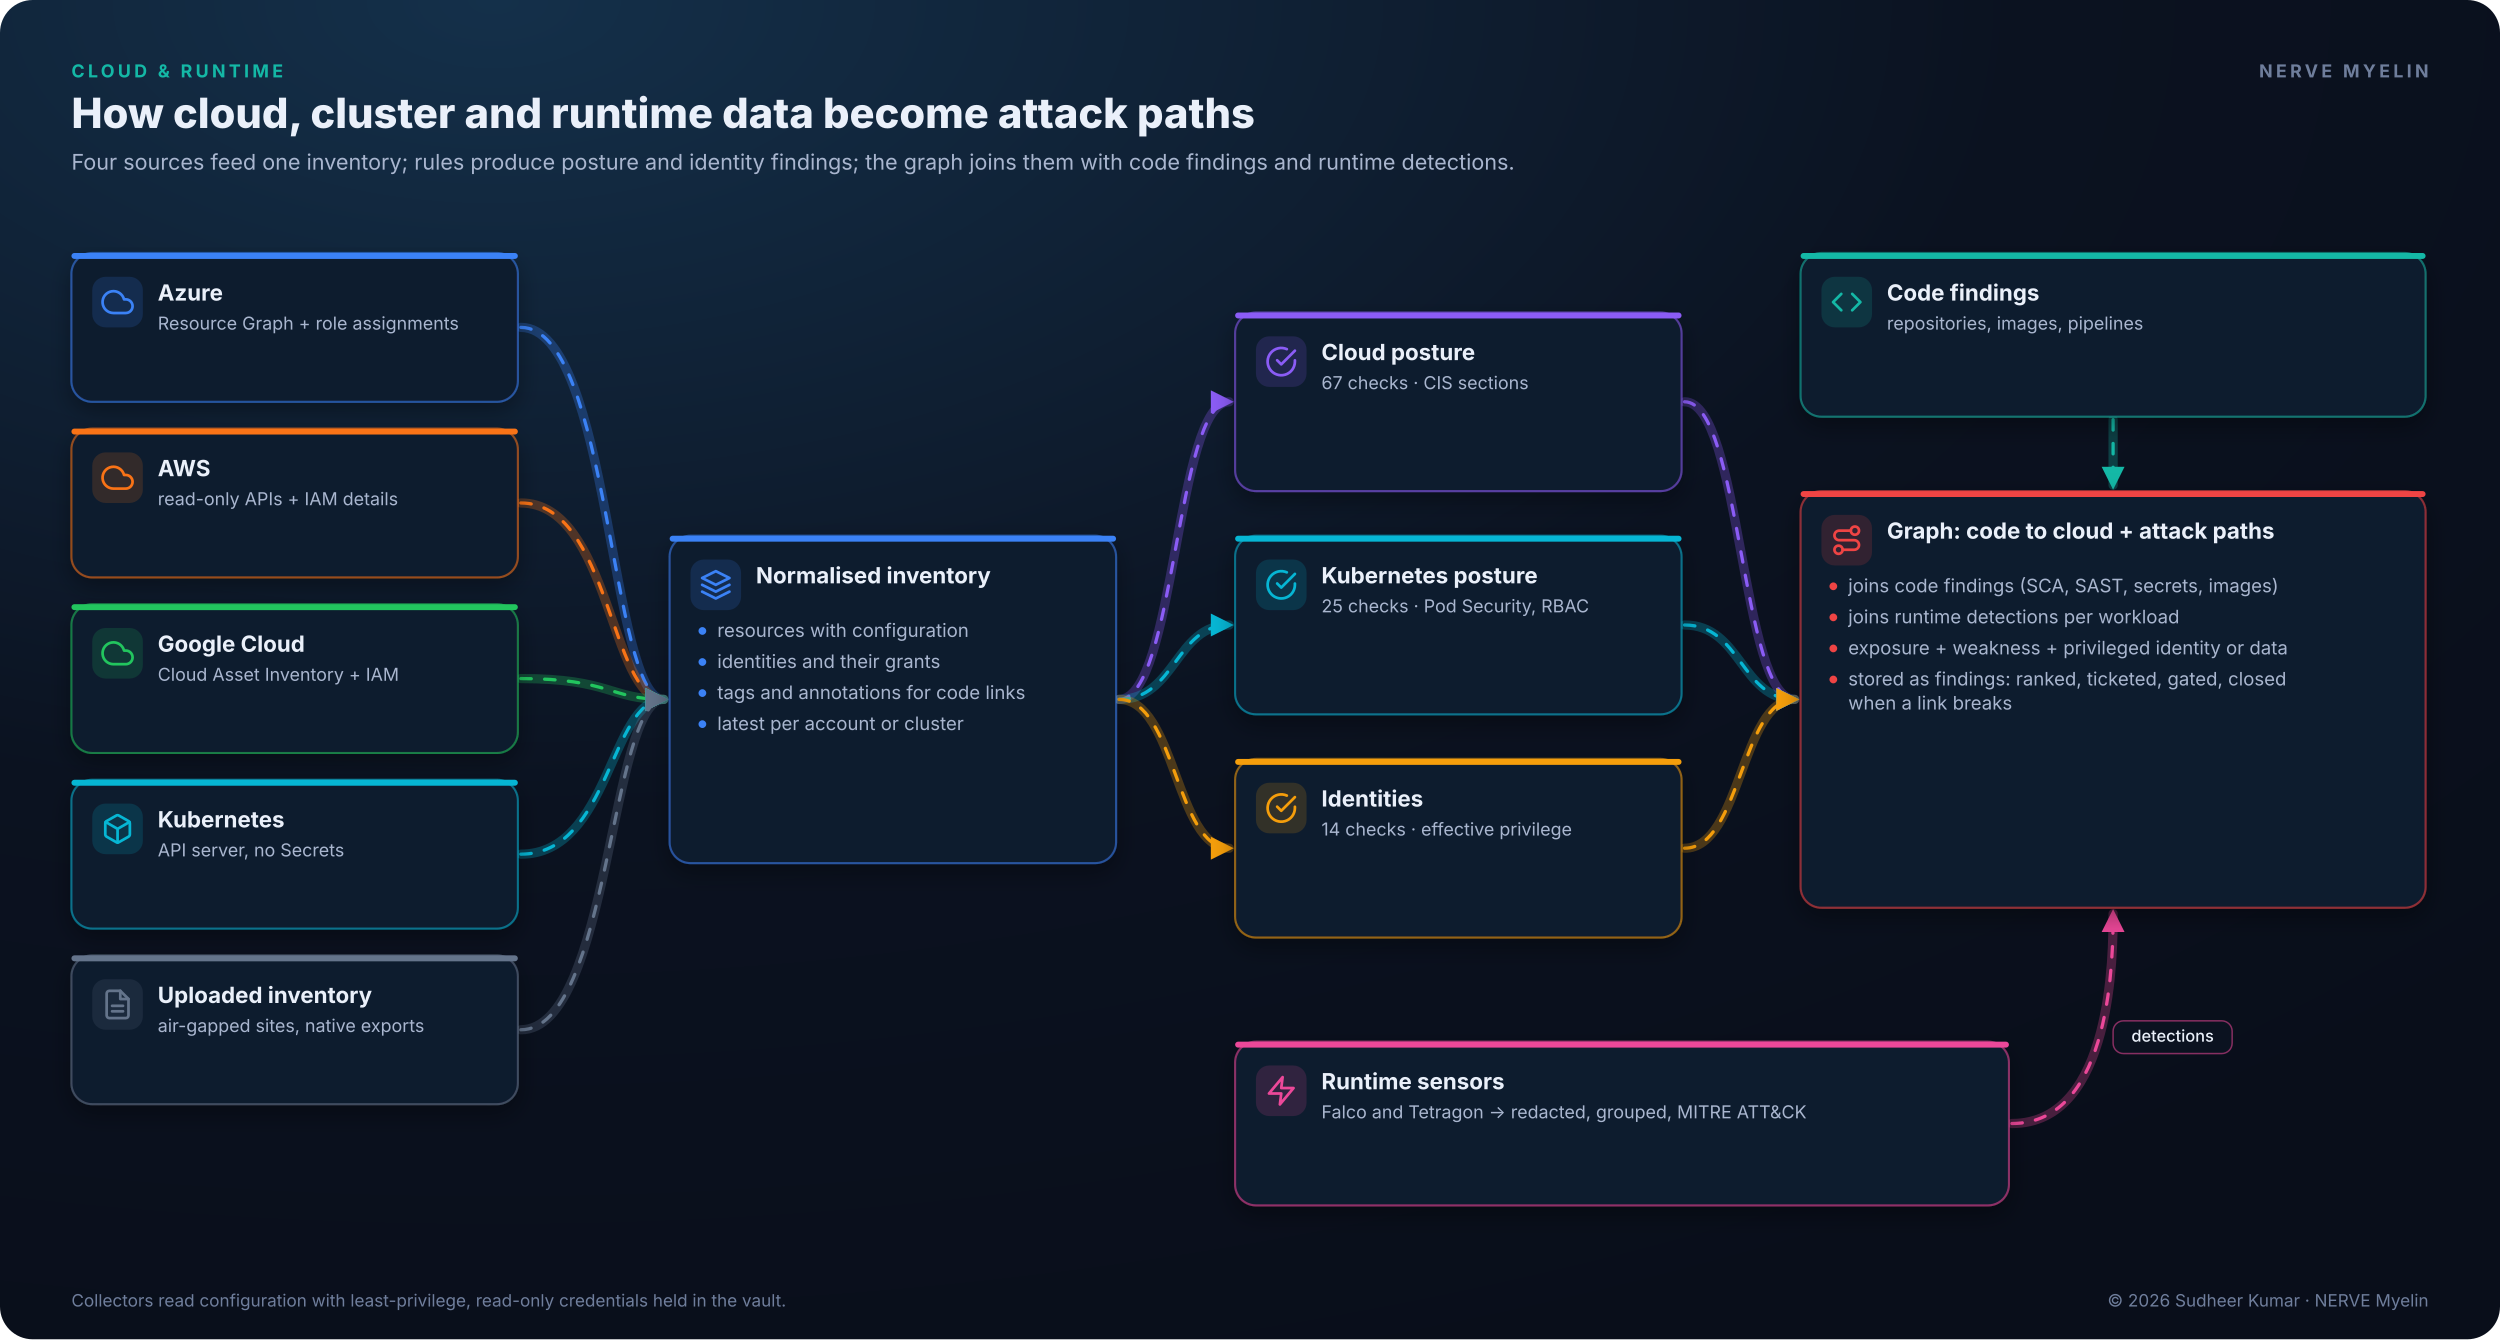
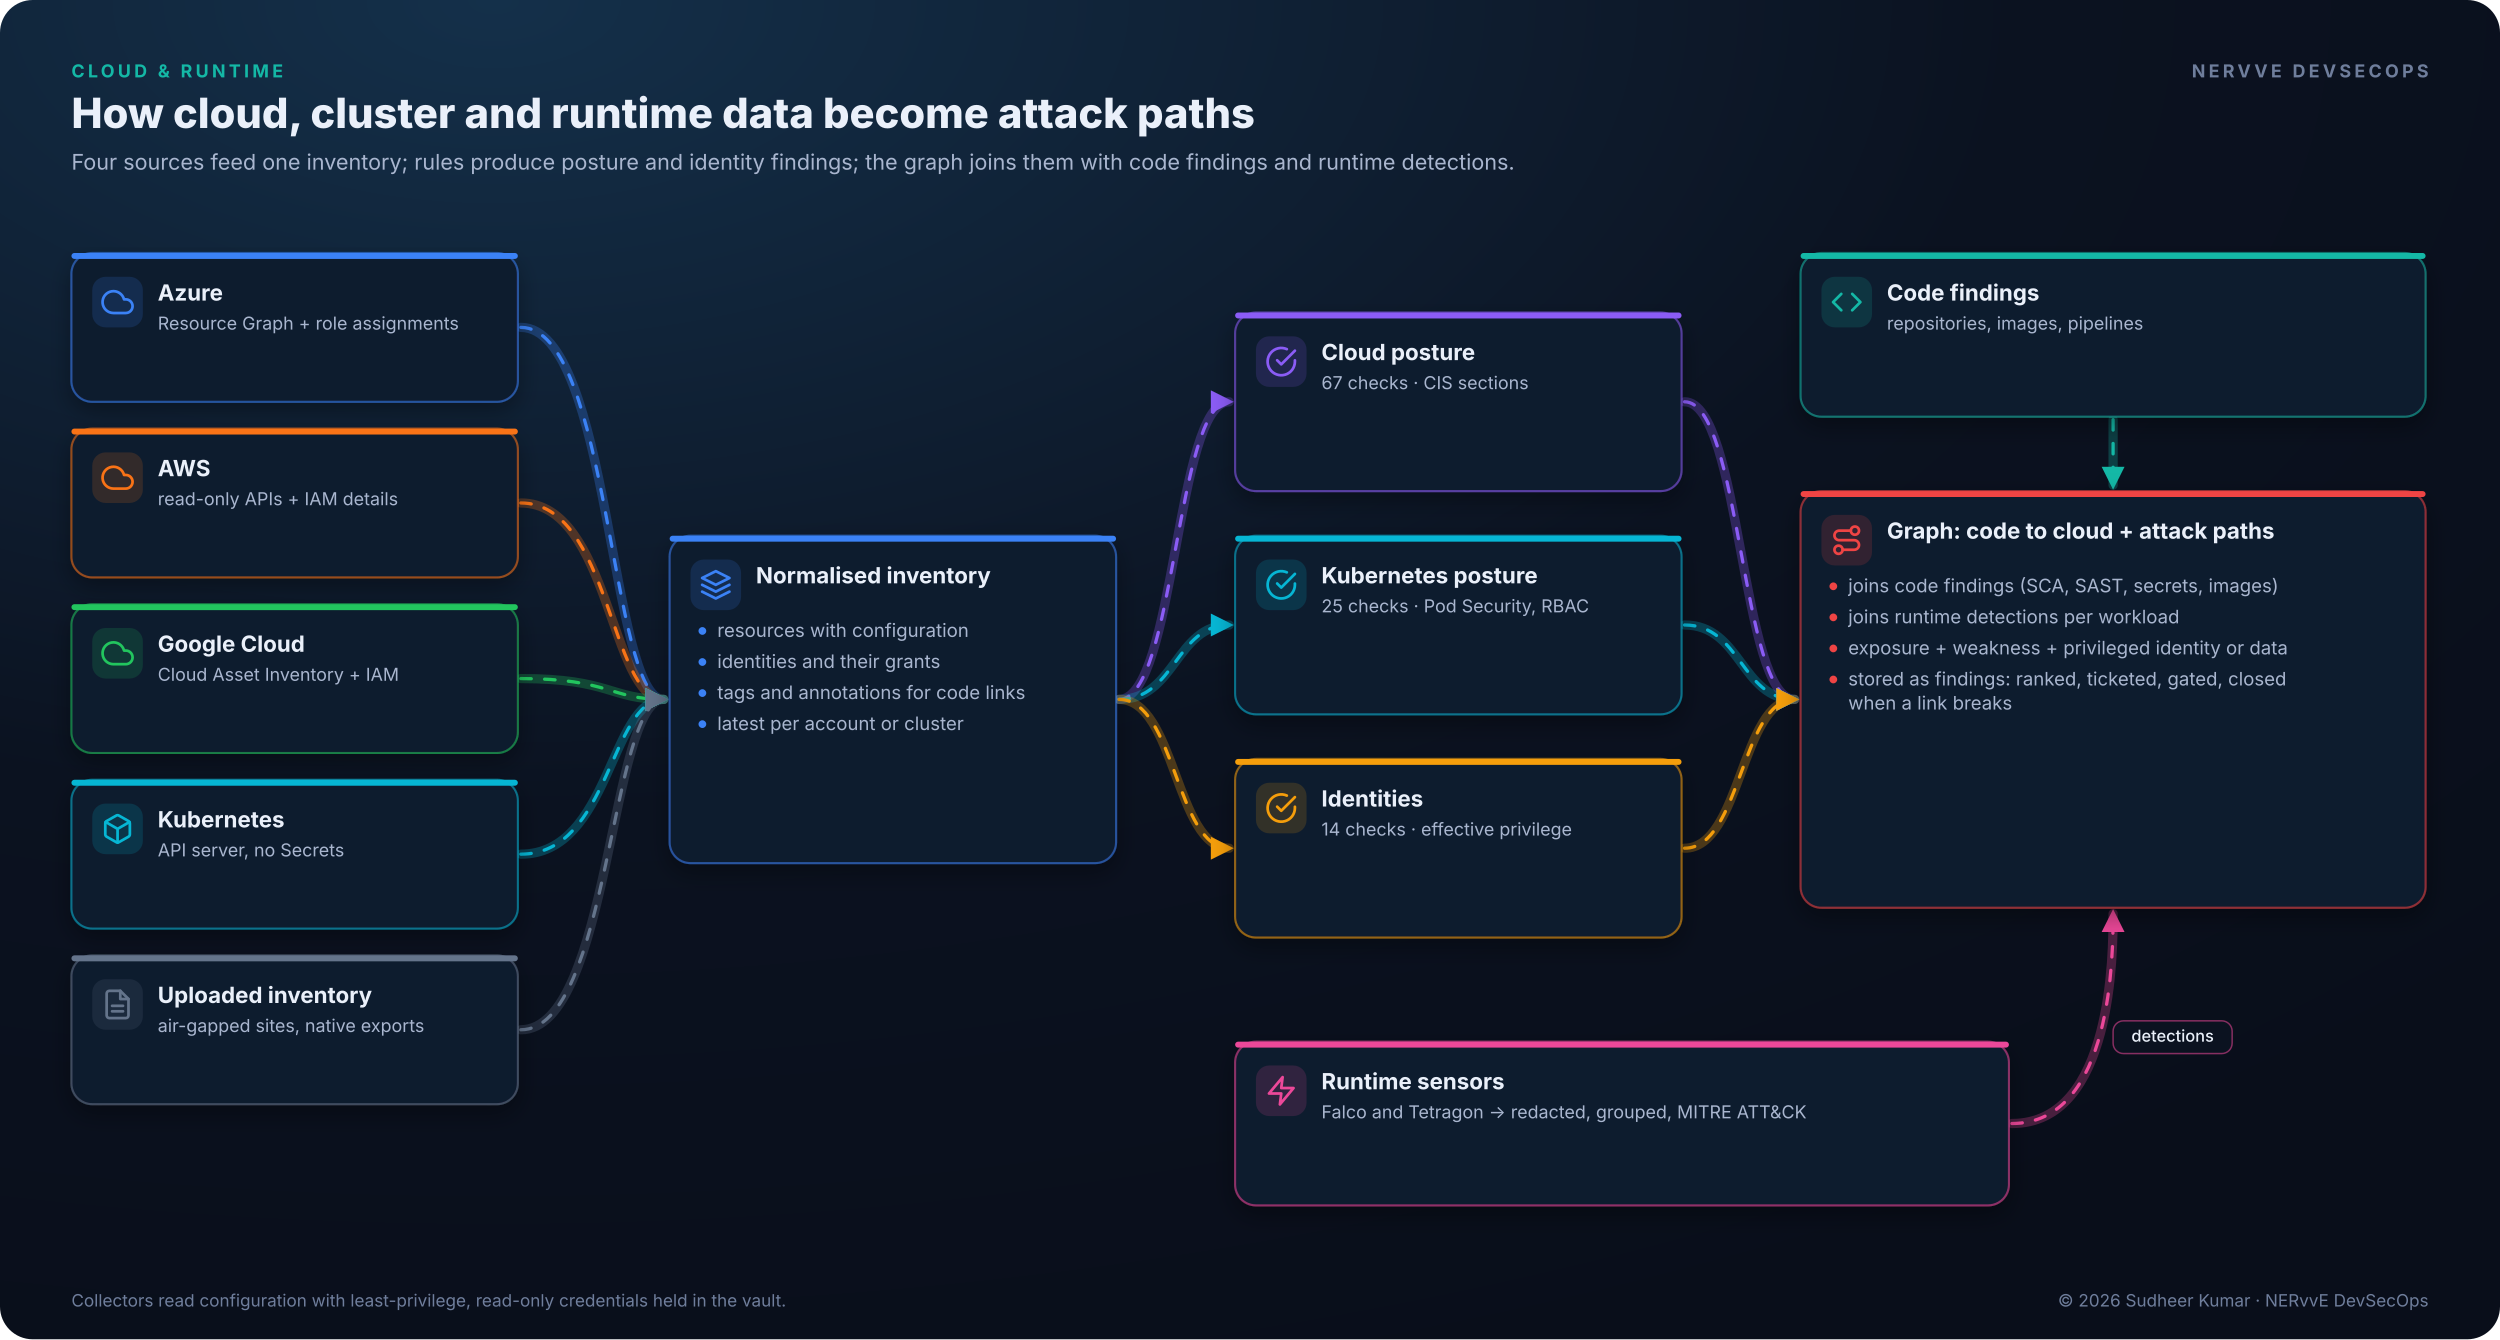
<svg xmlns="http://www.w3.org/2000/svg" viewBox="0 0 1680 900" width="1680" height="900" role="img" aria-labelledby="t d" font-family="Inter, 'Segoe UI', system-ui, -apple-system, Roboto, Arial, sans-serif">
  <style>.flow{stroke-dasharray:7 9;animation:fl 1.1s linear infinite}@keyframes fl{to{stroke-dashoffset:-32}}.pulse{animation:pu 2.4s ease-in-out infinite}@keyframes pu{50%{opacity:.45}}@media (prefers-reduced-motion:reduce){.flow,.pulse{animation:none}}</style>
  <defs>
    <marker id="ar06B6D4" viewBox="0 0 10 10" refX="8" refY="5" markerWidth="7" markerHeight="7" orient="auto-start-reverse">
      <path d="M0 0L10 5L0 10z" fill="#06B6D4" />
    </marker>
    <marker id="ar14B8A6" viewBox="0 0 10 10" refX="8" refY="5" markerWidth="7" markerHeight="7" orient="auto-start-reverse">
      <path d="M0 0L10 5L0 10z" fill="#14B8A6" />
    </marker>
    <marker id="ar22C55E" viewBox="0 0 10 10" refX="8" refY="5" markerWidth="7" markerHeight="7" orient="auto-start-reverse">
      <path d="M0 0L10 5L0 10z" fill="#22C55E" />
    </marker>
    <marker id="ar3B82F6" viewBox="0 0 10 10" refX="8" refY="5" markerWidth="7" markerHeight="7" orient="auto-start-reverse">
      <path d="M0 0L10 5L0 10z" fill="#3B82F6" />
    </marker>
    <marker id="ar64748B" viewBox="0 0 10 10" refX="8" refY="5" markerWidth="7" markerHeight="7" orient="auto-start-reverse">
      <path d="M0 0L10 5L0 10z" fill="#64748B" />
    </marker>
    <marker id="ar8B5CF6" viewBox="0 0 10 10" refX="8" refY="5" markerWidth="7" markerHeight="7" orient="auto-start-reverse">
      <path d="M0 0L10 5L0 10z" fill="#8B5CF6" />
    </marker>
    <marker id="arEC4899" viewBox="0 0 10 10" refX="8" refY="5" markerWidth="7" markerHeight="7" orient="auto-start-reverse">
      <path d="M0 0L10 5L0 10z" fill="#EC4899" />
    </marker>
    <marker id="arF59E0B" viewBox="0 0 10 10" refX="8" refY="5" markerWidth="7" markerHeight="7" orient="auto-start-reverse">
      <path d="M0 0L10 5L0 10z" fill="#F59E0B" />
    </marker>
    <marker id="arF97316" viewBox="0 0 10 10" refX="8" refY="5" markerWidth="7" markerHeight="7" orient="auto-start-reverse">
      <path d="M0 0L10 5L0 10z" fill="#F97316" />
    </marker>
    <filter id="sh" x="-10%" y="-10%" width="120%" height="130%">
      <feDropShadow dx="0" dy="6" stdDeviation="8" flood-color="#000" flood-opacity=".35" />
    </filter>
    <radialGradient id="bgg" cx="20%" cy="0%" r="110%">
      <stop offset="0" stop-color="#14304A" />
      <stop offset=".55" stop-color="#0B1220" />
      <stop offset="1" stop-color="#090E1A" />
    </radialGradient>
    <linearGradient id="core" x1="0" y1="0" x2="1" y2="1">
      <stop offset="0" stop-color="#0F2A3F" />
      <stop offset="1" stop-color="#151C3A" />
    </linearGradient>
  </defs>
  <rect width="1680" height="900" rx="22" fill="url(#bgg)" />
  <path d="M350 220 C 410 220, 410 470, 446 470" fill="none" stroke="#3B82F6" stroke-opacity=".28" stroke-width="6.2" stroke-linecap="round" />
  <path d="M350 220 C 410 220, 410 470, 446 470" fill="none" stroke="#3B82F6" stroke-width="2.2" stroke-linecap="round" class="flow" marker-end="url(#ar3B82F6)" />
  <path d="M350 338 C 410 338, 410 470, 446 470" fill="none" stroke="#F97316" stroke-opacity=".28" stroke-width="6.2" stroke-linecap="round" />
  <path d="M350 338 C 410 338, 410 470, 446 470" fill="none" stroke="#F97316" stroke-width="2.2" stroke-linecap="round" class="flow" marker-end="url(#arF97316)" />
  <path d="M350 456 C 410 456, 410 470, 446 470" fill="none" stroke="#22C55E" stroke-opacity=".28" stroke-width="6.2" stroke-linecap="round" />
  <path d="M350 456 C 410 456, 410 470, 446 470" fill="none" stroke="#22C55E" stroke-width="2.2" stroke-linecap="round" class="flow" marker-end="url(#ar22C55E)" />
  <path d="M350 574 C 410 574, 410 470, 446 470" fill="none" stroke="#06B6D4" stroke-opacity=".28" stroke-width="6.2" stroke-linecap="round" />
  <path d="M350 574 C 410 574, 410 470, 446 470" fill="none" stroke="#06B6D4" stroke-width="2.2" stroke-linecap="round" class="flow" marker-end="url(#ar06B6D4)" />
  <path d="M350 692 C 410 692, 410 470, 446 470" fill="none" stroke="#64748B" stroke-opacity=".28" stroke-width="6.2" stroke-linecap="round" />
  <path d="M350 692 C 410 692, 410 470, 446 470" fill="none" stroke="#64748B" stroke-width="2.2" stroke-linecap="round" class="flow" marker-end="url(#ar64748B)" />
  <path d="M752 470 C 790 470, 790 270, 826 270" fill="none" stroke="#8B5CF6" stroke-opacity=".28" stroke-width="6.2" stroke-linecap="round" />
  <path d="M752 470 C 790 470, 790 270, 826 270" fill="none" stroke="#8B5CF6" stroke-width="2.2" stroke-linecap="round" class="flow" marker-end="url(#ar8B5CF6)" />
  <path d="M1132 270 C 1170 270, 1170 470, 1206 470" fill="none" stroke="#8B5CF6" stroke-opacity=".28" stroke-width="6.2" stroke-linecap="round" />
  <path d="M1132 270 C 1170 270, 1170 470, 1206 470" fill="none" stroke="#8B5CF6" stroke-width="2.2" stroke-linecap="round" class="flow" marker-end="url(#ar8B5CF6)" />
  <path d="M752 470 C 790 470, 790 420, 826 420" fill="none" stroke="#06B6D4" stroke-opacity=".28" stroke-width="6.2" stroke-linecap="round" />
  <path d="M752 470 C 790 470, 790 420, 826 420" fill="none" stroke="#06B6D4" stroke-width="2.2" stroke-linecap="round" class="flow" marker-end="url(#ar06B6D4)" />
  <path d="M1132 420 C 1170 420, 1170 470, 1206 470" fill="none" stroke="#06B6D4" stroke-opacity=".28" stroke-width="6.2" stroke-linecap="round" />
  <path d="M1132 420 C 1170 420, 1170 470, 1206 470" fill="none" stroke="#06B6D4" stroke-width="2.2" stroke-linecap="round" class="flow" marker-end="url(#ar06B6D4)" />
  <path d="M752 470 C 790 470, 790 570, 826 570" fill="none" stroke="#F59E0B" stroke-opacity=".28" stroke-width="6.2" stroke-linecap="round" />
  <path d="M752 470 C 790 470, 790 570, 826 570" fill="none" stroke="#F59E0B" stroke-width="2.2" stroke-linecap="round" class="flow" marker-end="url(#arF59E0B)" />
  <path d="M1132 570 C 1170 570, 1170 470, 1206 470" fill="none" stroke="#F59E0B" stroke-opacity=".28" stroke-width="6.2" stroke-linecap="round" />
  <path d="M1132 570 C 1170 570, 1170 470, 1206 470" fill="none" stroke="#F59E0B" stroke-width="2.2" stroke-linecap="round" class="flow" marker-end="url(#arF59E0B)" />
  <path d="M1352 755 C 1420 755, 1420 640, 1420 614" fill="none" stroke="#EC4899" stroke-opacity=".28" stroke-width="6.2" stroke-linecap="round" />
  <path d="M1352 755 C 1420 755, 1420 640, 1420 614" fill="none" stroke="#EC4899" stroke-width="2.2" stroke-linecap="round" class="flow" marker-end="url(#arEC4899)" />
  <path d="M1420 282 L1420 326" fill="none" stroke="#14B8A6" stroke-opacity=".28" stroke-width="6.2" stroke-linecap="round" />
  <path d="M1420 282 L1420 326" fill="none" stroke="#14B8A6" stroke-width="2.2" stroke-linecap="round" class="flow" marker-end="url(#ar14B8A6)" />
  <text x="48" y="52" font-size="12" fill="#14B8A6" font-weight="700" text-anchor="start" letter-spacing="2.2">
    <tspan x="48" dy="0.0">CLOUD &amp; RUNTIME</tspan>
  </text>
  <text x="48" y="86" font-size="28" fill="#EAF0FA" font-weight="800" text-anchor="start">
    <tspan x="48" dy="0.0">How cloud, cluster and runtime data become attack paths</tspan>
  </text>
  <text x="48" y="114" font-size="14.5" fill="#A9B6CF" font-weight="400" text-anchor="start">
    <tspan x="48" dy="0.0">Four sources feed one inventory; rules produce posture and identity findings; the graph joins them with code findings and runtime detections.</tspan>
  </text>
  <text x="1632" y="52" font-size="12" fill="#6F7E9C" font-weight="700" text-anchor="end" letter-spacing="2.2">
-     <tspan x="1632" dy="0.0">NERVE MYELIN</tspan>
+     <tspan x="1632" dy="0.0">NERVVE DEVSECOPS</tspan>
  </text>
  <rect x="48" y="170" width="300" height="100" rx="14" fill="#111A2E" stroke="#3B82F6" stroke-opacity=".55" stroke-width="1.4" filter="url(#sh)" />
  <rect x="48" y="170" width="300" height="4" rx="2" fill="#3B82F6" />
  <rect x="62" y="186" width="34" height="34" rx="9" fill="#3B82F6" fill-opacity=".16" />
  <g transform="translate(68,192) scale(0.917)" fill="none" stroke="#3B82F6" stroke-width="2" stroke-linecap="round" stroke-linejoin="round">
    <path d="M18 10h-1.26A8 8 0 109 20h9a5 5 0 000-10z" />
  </g>
  <text x="106" y="202" font-size="15" fill="#EAF0FA" font-weight="700" text-anchor="start">
    <tspan x="106" dy="0.0">Azure</tspan>
  </text>
  <text x="106" y="221.5" font-size="12" fill="#A9B6CF" font-weight="400" text-anchor="start">
    <tspan x="106" dy="0.0">Resource Graph + role assignments</tspan>
  </text>
  <rect x="48" y="288" width="300" height="100" rx="14" fill="#111A2E" stroke="#F97316" stroke-opacity=".55" stroke-width="1.4" filter="url(#sh)" />
  <rect x="48" y="288" width="300" height="4" rx="2" fill="#F97316" />
  <rect x="62" y="304" width="34" height="34" rx="9" fill="#F97316" fill-opacity=".16" />
  <g transform="translate(68,310) scale(0.917)" fill="none" stroke="#F97316" stroke-width="2" stroke-linecap="round" stroke-linejoin="round">
    <path d="M18 10h-1.26A8 8 0 109 20h9a5 5 0 000-10z" />
  </g>
  <text x="106" y="320" font-size="15" fill="#EAF0FA" font-weight="700" text-anchor="start">
    <tspan x="106" dy="0.0">AWS</tspan>
  </text>
  <text x="106" y="339.5" font-size="12" fill="#A9B6CF" font-weight="400" text-anchor="start">
    <tspan x="106" dy="0.0">read-only APIs + IAM details</tspan>
  </text>
  <rect x="48" y="406" width="300" height="100" rx="14" fill="#111A2E" stroke="#22C55E" stroke-opacity=".55" stroke-width="1.4" filter="url(#sh)" />
  <rect x="48" y="406" width="300" height="4" rx="2" fill="#22C55E" />
  <rect x="62" y="422" width="34" height="34" rx="9" fill="#22C55E" fill-opacity=".16" />
  <g transform="translate(68,428) scale(0.917)" fill="none" stroke="#22C55E" stroke-width="2" stroke-linecap="round" stroke-linejoin="round">
    <path d="M18 10h-1.26A8 8 0 109 20h9a5 5 0 000-10z" />
  </g>
  <text x="106" y="438" font-size="15" fill="#EAF0FA" font-weight="700" text-anchor="start">
    <tspan x="106" dy="0.0">Google Cloud</tspan>
  </text>
  <text x="106" y="457.5" font-size="12" fill="#A9B6CF" font-weight="400" text-anchor="start">
    <tspan x="106" dy="0.0">Cloud Asset Inventory + IAM</tspan>
  </text>
  <rect x="48" y="524" width="300" height="100" rx="14" fill="#111A2E" stroke="#06B6D4" stroke-opacity=".55" stroke-width="1.4" filter="url(#sh)" />
  <rect x="48" y="524" width="300" height="4" rx="2" fill="#06B6D4" />
  <rect x="62" y="540" width="34" height="34" rx="9" fill="#06B6D4" fill-opacity=".16" />
  <g transform="translate(68,546) scale(0.917)" fill="none" stroke="#06B6D4" stroke-width="2" stroke-linecap="round" stroke-linejoin="round">
    <path d="M21 16V8a2 2 0 00-1-1.73l-7-4a2 2 0 00-2 0l-7 4A2 2 0 003 8v8a2 2 0 001 1.73l7 4a2 2 0 002 0l7-4A2 2 0 0021 16z" />
    <path d="M3.27 6.96L12 12.01l8.73-5.05M12 22.08V12" />
  </g>
  <text x="106" y="556" font-size="15" fill="#EAF0FA" font-weight="700" text-anchor="start">
    <tspan x="106" dy="0.0">Kubernetes</tspan>
  </text>
  <text x="106" y="575.5" font-size="12" fill="#A9B6CF" font-weight="400" text-anchor="start">
    <tspan x="106" dy="0.0">API server, no Secrets</tspan>
  </text>
  <rect x="48" y="642" width="300" height="100" rx="14" fill="#111A2E" stroke="#64748B" stroke-opacity=".55" stroke-width="1.4" filter="url(#sh)" />
  <rect x="48" y="642" width="300" height="4" rx="2" fill="#64748B" />
  <rect x="62" y="658" width="34" height="34" rx="9" fill="#64748B" fill-opacity=".16" />
  <g transform="translate(68,664) scale(0.917)" fill="none" stroke="#64748B" stroke-width="2" stroke-linecap="round" stroke-linejoin="round">
    <path d="M14 2H6a2 2 0 00-2 2v16a2 2 0 002 2h12a2 2 0 002-2V8z" />
    <path d="M14 2v6h6M16 13H8M16 17H8" />
  </g>
  <text x="106" y="674" font-size="15" fill="#EAF0FA" font-weight="700" text-anchor="start">
    <tspan x="106" dy="0.0">Uploaded inventory</tspan>
  </text>
  <text x="106" y="693.5" font-size="12" fill="#A9B6CF" font-weight="400" text-anchor="start">
    <tspan x="106" dy="0.0">air-gapped sites, native exports</tspan>
  </text>
  <rect x="450" y="360" width="300" height="220" rx="14" fill="#111A2E" stroke="#3B82F6" stroke-opacity=".55" stroke-width="1.4" filter="url(#sh)" />
  <rect x="450" y="360" width="300" height="4" rx="2" fill="#3B82F6" />
  <rect x="464" y="376" width="34" height="34" rx="9" fill="#3B82F6" fill-opacity=".16" />
  <g transform="translate(470,382) scale(0.917)" fill="none" stroke="#3B82F6" stroke-width="2" stroke-linecap="round" stroke-linejoin="round">
    <path d="M12 2L2 7l10 5 10-5-10-5zM2 17l10 5 10-5M2 12l10 5 10-5" />
  </g>
  <text x="508" y="392" font-size="15" fill="#EAF0FA" font-weight="700" text-anchor="start">
    <tspan x="508" dy="0.0">Normalised inventory</tspan>
  </text>
  <circle cx="472" cy="424" r="2.6" fill="#3B82F6" />
  <text x="482" y="428" font-size="12.5" fill="#A9B6CF" font-weight="400" text-anchor="start">
    <tspan x="482" dy="0.0">resources with configuration</tspan>
  </text>
  <circle cx="472" cy="444.875" r="2.6" fill="#3B82F6" />
  <text x="482" y="448.875" font-size="12.5" fill="#A9B6CF" font-weight="400" text-anchor="start">
    <tspan x="482" dy="0.0">identities and their grants</tspan>
  </text>
  <circle cx="472" cy="465.75" r="2.6" fill="#3B82F6" />
  <text x="482" y="469.75" font-size="12.5" fill="#A9B6CF" font-weight="400" text-anchor="start">
    <tspan x="482" dy="0.0">tags and annotations for code links</tspan>
  </text>
  <circle cx="472" cy="486.625" r="2.6" fill="#3B82F6" />
  <text x="482" y="490.625" font-size="12.5" fill="#A9B6CF" font-weight="400" text-anchor="start">
    <tspan x="482" dy="0.0">latest per account or cluster</tspan>
  </text>
  <rect x="830" y="210" width="300" height="120" rx="14" fill="#111A2E" stroke="#8B5CF6" stroke-opacity=".55" stroke-width="1.4" filter="url(#sh)" />
  <rect x="830" y="210" width="300" height="4" rx="2" fill="#8B5CF6" />
  <rect x="844" y="226" width="34" height="34" rx="9" fill="#8B5CF6" fill-opacity=".16" />
  <g transform="translate(850,232) scale(0.917)" fill="none" stroke="#8B5CF6" stroke-width="2" stroke-linecap="round" stroke-linejoin="round">
    <path d="M22 11.08V12a10 10 0 11-5.93-9.14" />
    <path d="M22 4L12 14.01l-3-3" />
  </g>
  <text x="888" y="242" font-size="15" fill="#EAF0FA" font-weight="700" text-anchor="start">
    <tspan x="888" dy="0.0">Cloud posture</tspan>
  </text>
  <text x="888" y="261.5" font-size="12" fill="#A9B6CF" font-weight="400" text-anchor="start">
    <tspan x="888" dy="0.0">67 checks · CIS sections</tspan>
  </text>
  <rect x="830" y="360" width="300" height="120" rx="14" fill="#111A2E" stroke="#06B6D4" stroke-opacity=".55" stroke-width="1.4" filter="url(#sh)" />
  <rect x="830" y="360" width="300" height="4" rx="2" fill="#06B6D4" />
  <rect x="844" y="376" width="34" height="34" rx="9" fill="#06B6D4" fill-opacity=".16" />
  <g transform="translate(850,382) scale(0.917)" fill="none" stroke="#06B6D4" stroke-width="2" stroke-linecap="round" stroke-linejoin="round">
    <path d="M22 11.08V12a10 10 0 11-5.93-9.14" />
    <path d="M22 4L12 14.01l-3-3" />
  </g>
  <text x="888" y="392" font-size="15" fill="#EAF0FA" font-weight="700" text-anchor="start">
    <tspan x="888" dy="0.0">Kubernetes posture</tspan>
  </text>
  <text x="888" y="411.5" font-size="12" fill="#A9B6CF" font-weight="400" text-anchor="start">
    <tspan x="888" dy="0.0">25 checks · Pod Security, RBAC</tspan>
  </text>
  <rect x="830" y="510" width="300" height="120" rx="14" fill="#111A2E" stroke="#F59E0B" stroke-opacity=".55" stroke-width="1.4" filter="url(#sh)" />
  <rect x="830" y="510" width="300" height="4" rx="2" fill="#F59E0B" />
  <rect x="844" y="526" width="34" height="34" rx="9" fill="#F59E0B" fill-opacity=".16" />
  <g transform="translate(850,532) scale(0.917)" fill="none" stroke="#F59E0B" stroke-width="2" stroke-linecap="round" stroke-linejoin="round">
    <path d="M22 11.08V12a10 10 0 11-5.93-9.14" />
    <path d="M22 4L12 14.01l-3-3" />
  </g>
  <text x="888" y="542" font-size="15" fill="#EAF0FA" font-weight="700" text-anchor="start">
    <tspan x="888" dy="0.0">Identities</tspan>
  </text>
  <text x="888" y="561.5" font-size="12" fill="#A9B6CF" font-weight="400" text-anchor="start">
    <tspan x="888" dy="0.0">14 checks · effective privilege</tspan>
  </text>
  <rect x="1210" y="330" width="420" height="280" rx="14" fill="#111A2E" stroke="#EF4444" stroke-opacity=".55" stroke-width="1.4" filter="url(#sh)" />
  <rect x="1210" y="330" width="420" height="4" rx="2" fill="#EF4444" />
  <rect x="1224" y="346" width="34" height="34" rx="9" fill="#EF4444" fill-opacity=".16" />
  <g transform="translate(1230,352) scale(0.917)" fill="none" stroke="#EF4444" stroke-width="2" stroke-linecap="round" stroke-linejoin="round">
    <circle cx="6" cy="19" r="3" />
    <path d="M9 19h8.5a3.5 3.5 0 000-7h-11a3.5 3.5 0 010-7H15" />
    <circle cx="18" cy="5" r="3" />
  </g>
  <text x="1268" y="362" font-size="15" fill="#EAF0FA" font-weight="700" text-anchor="start">
    <tspan x="1268" dy="0.0">Graph: code to cloud + attack paths</tspan>
  </text>
  <circle cx="1232" cy="394" r="2.6" fill="#EF4444" />
  <text x="1242" y="398" font-size="12.5" fill="#A9B6CF" font-weight="400" text-anchor="start">
    <tspan x="1242" dy="0.0">joins code findings (SCA, SAST, secrets, images)</tspan>
  </text>
  <circle cx="1232" cy="414.875" r="2.6" fill="#EF4444" />
  <text x="1242" y="418.875" font-size="12.5" fill="#A9B6CF" font-weight="400" text-anchor="start">
    <tspan x="1242" dy="0.0">joins runtime detections per workload</tspan>
  </text>
  <circle cx="1232" cy="435.75" r="2.6" fill="#EF4444" />
  <text x="1242" y="439.75" font-size="12.5" fill="#A9B6CF" font-weight="400" text-anchor="start">
    <tspan x="1242" dy="0.0">exposure + weakness + privileged identity or data</tspan>
  </text>
  <circle cx="1232" cy="456.625" r="2.6" fill="#EF4444" />
  <text x="1242" y="460.625" font-size="12.5" fill="#A9B6CF" font-weight="400" text-anchor="start">
    <tspan x="1242" dy="0.0">stored as findings: ranked, ticketed, gated, closed</tspan>
    <tspan x="1242" dy="16.2">when a link breaks</tspan>
  </text>
  <rect x="830" y="700" width="520" height="110" rx="14" fill="#111A2E" stroke="#EC4899" stroke-opacity=".55" stroke-width="1.4" filter="url(#sh)" />
  <rect x="830" y="700" width="520" height="4" rx="2" fill="#EC4899" />
  <rect x="844" y="716" width="34" height="34" rx="9" fill="#EC4899" fill-opacity=".16" />
  <g transform="translate(850,722) scale(0.917)" fill="none" stroke="#EC4899" stroke-width="2" stroke-linecap="round" stroke-linejoin="round">
    <path d="M13 2L3 14h9l-1 8 10-12h-9l1-8z" />
  </g>
  <text x="888" y="732" font-size="15" fill="#EAF0FA" font-weight="700" text-anchor="start">
    <tspan x="888" dy="0.0">Runtime sensors</tspan>
  </text>
  <text x="888" y="751.5" font-size="12" fill="#A9B6CF" font-weight="400" text-anchor="start">
    <tspan x="888" dy="0.0">Falco and Tetragon → redacted, grouped, MITRE ATT&amp;CK</tspan>
  </text>
  <rect x="1210" y="170" width="420" height="110" rx="14" fill="#111A2E" stroke="#14B8A6" stroke-opacity=".55" stroke-width="1.4" filter="url(#sh)" />
  <rect x="1210" y="170" width="420" height="4" rx="2" fill="#14B8A6" />
  <rect x="1224" y="186" width="34" height="34" rx="9" fill="#14B8A6" fill-opacity=".16" />
  <g transform="translate(1230,192) scale(0.917)" fill="none" stroke="#14B8A6" stroke-width="2" stroke-linecap="round" stroke-linejoin="round">
    <path d="M16 18l6-6-6-6M8 6l-6 6 6 6" />
  </g>
  <text x="1268" y="202" font-size="15" fill="#EAF0FA" font-weight="700" text-anchor="start">
    <tspan x="1268" dy="0.0">Code findings</tspan>
  </text>
  <text x="1268" y="221.5" font-size="12" fill="#A9B6CF" font-weight="400" text-anchor="start">
    <tspan x="1268" dy="0.0">repositories, images, pipelines</tspan>
  </text>
  <text x="48" y="878" font-size="11.5" fill="#6F7E9C" font-weight="400" text-anchor="start">
    <tspan x="48" dy="0.0">Collectors read configuration with least-privilege, read-only credentials held in the vault.</tspan>
  </text>
  <text x="1632" y="878" font-size="11.5" fill="#6F7E9C" font-weight="400" text-anchor="end">
-     <tspan x="1632" dy="0.0">© 2026 Sudheer Kumar · NERVE Myelin</tspan>
+     <tspan x="1632" dy="0.0">© 2026 Sudheer Kumar · NERvvE DevSecOps</tspan>
  </text>
  <rect x="1420" y="686" width="80" height="22" rx="7" fill="#0B1220" stroke="#EC4899" stroke-opacity=".55" />
  <text x="1460" y="700" font-size="11" fill="#EAF0FA" font-weight="500" text-anchor="middle">
    <tspan x="1460" dy="0.0">detections</tspan>
  </text>
</svg>
